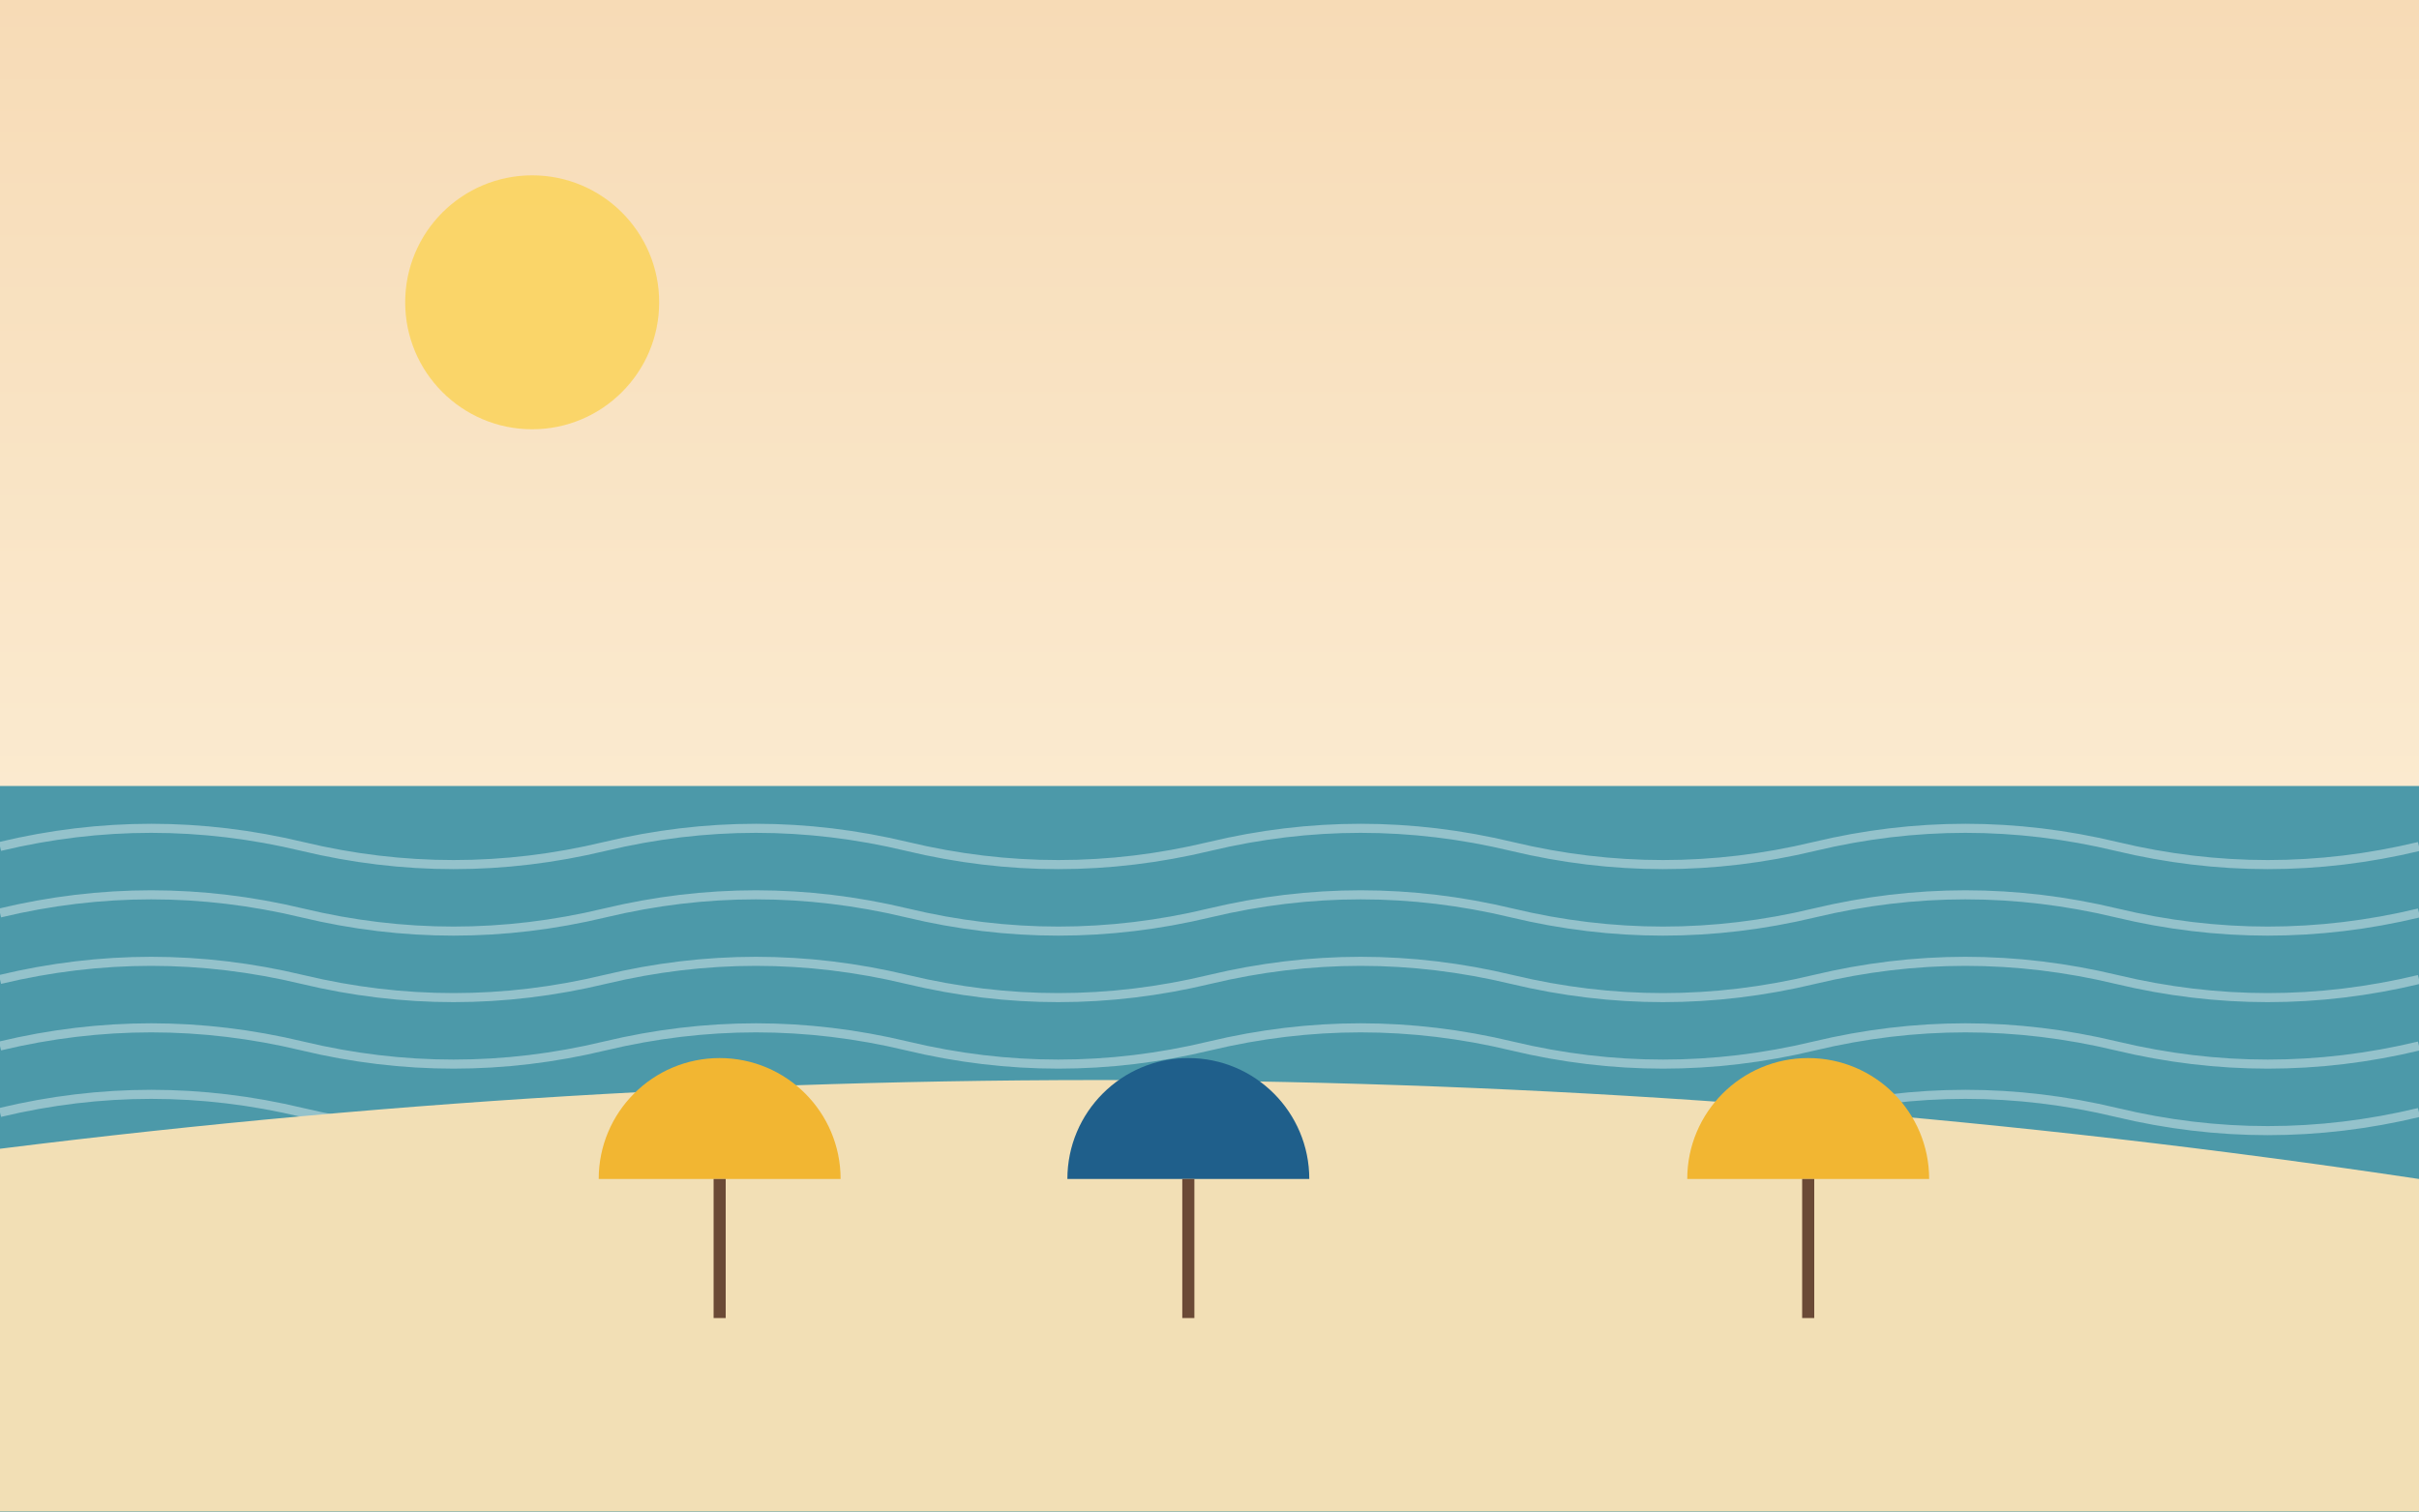
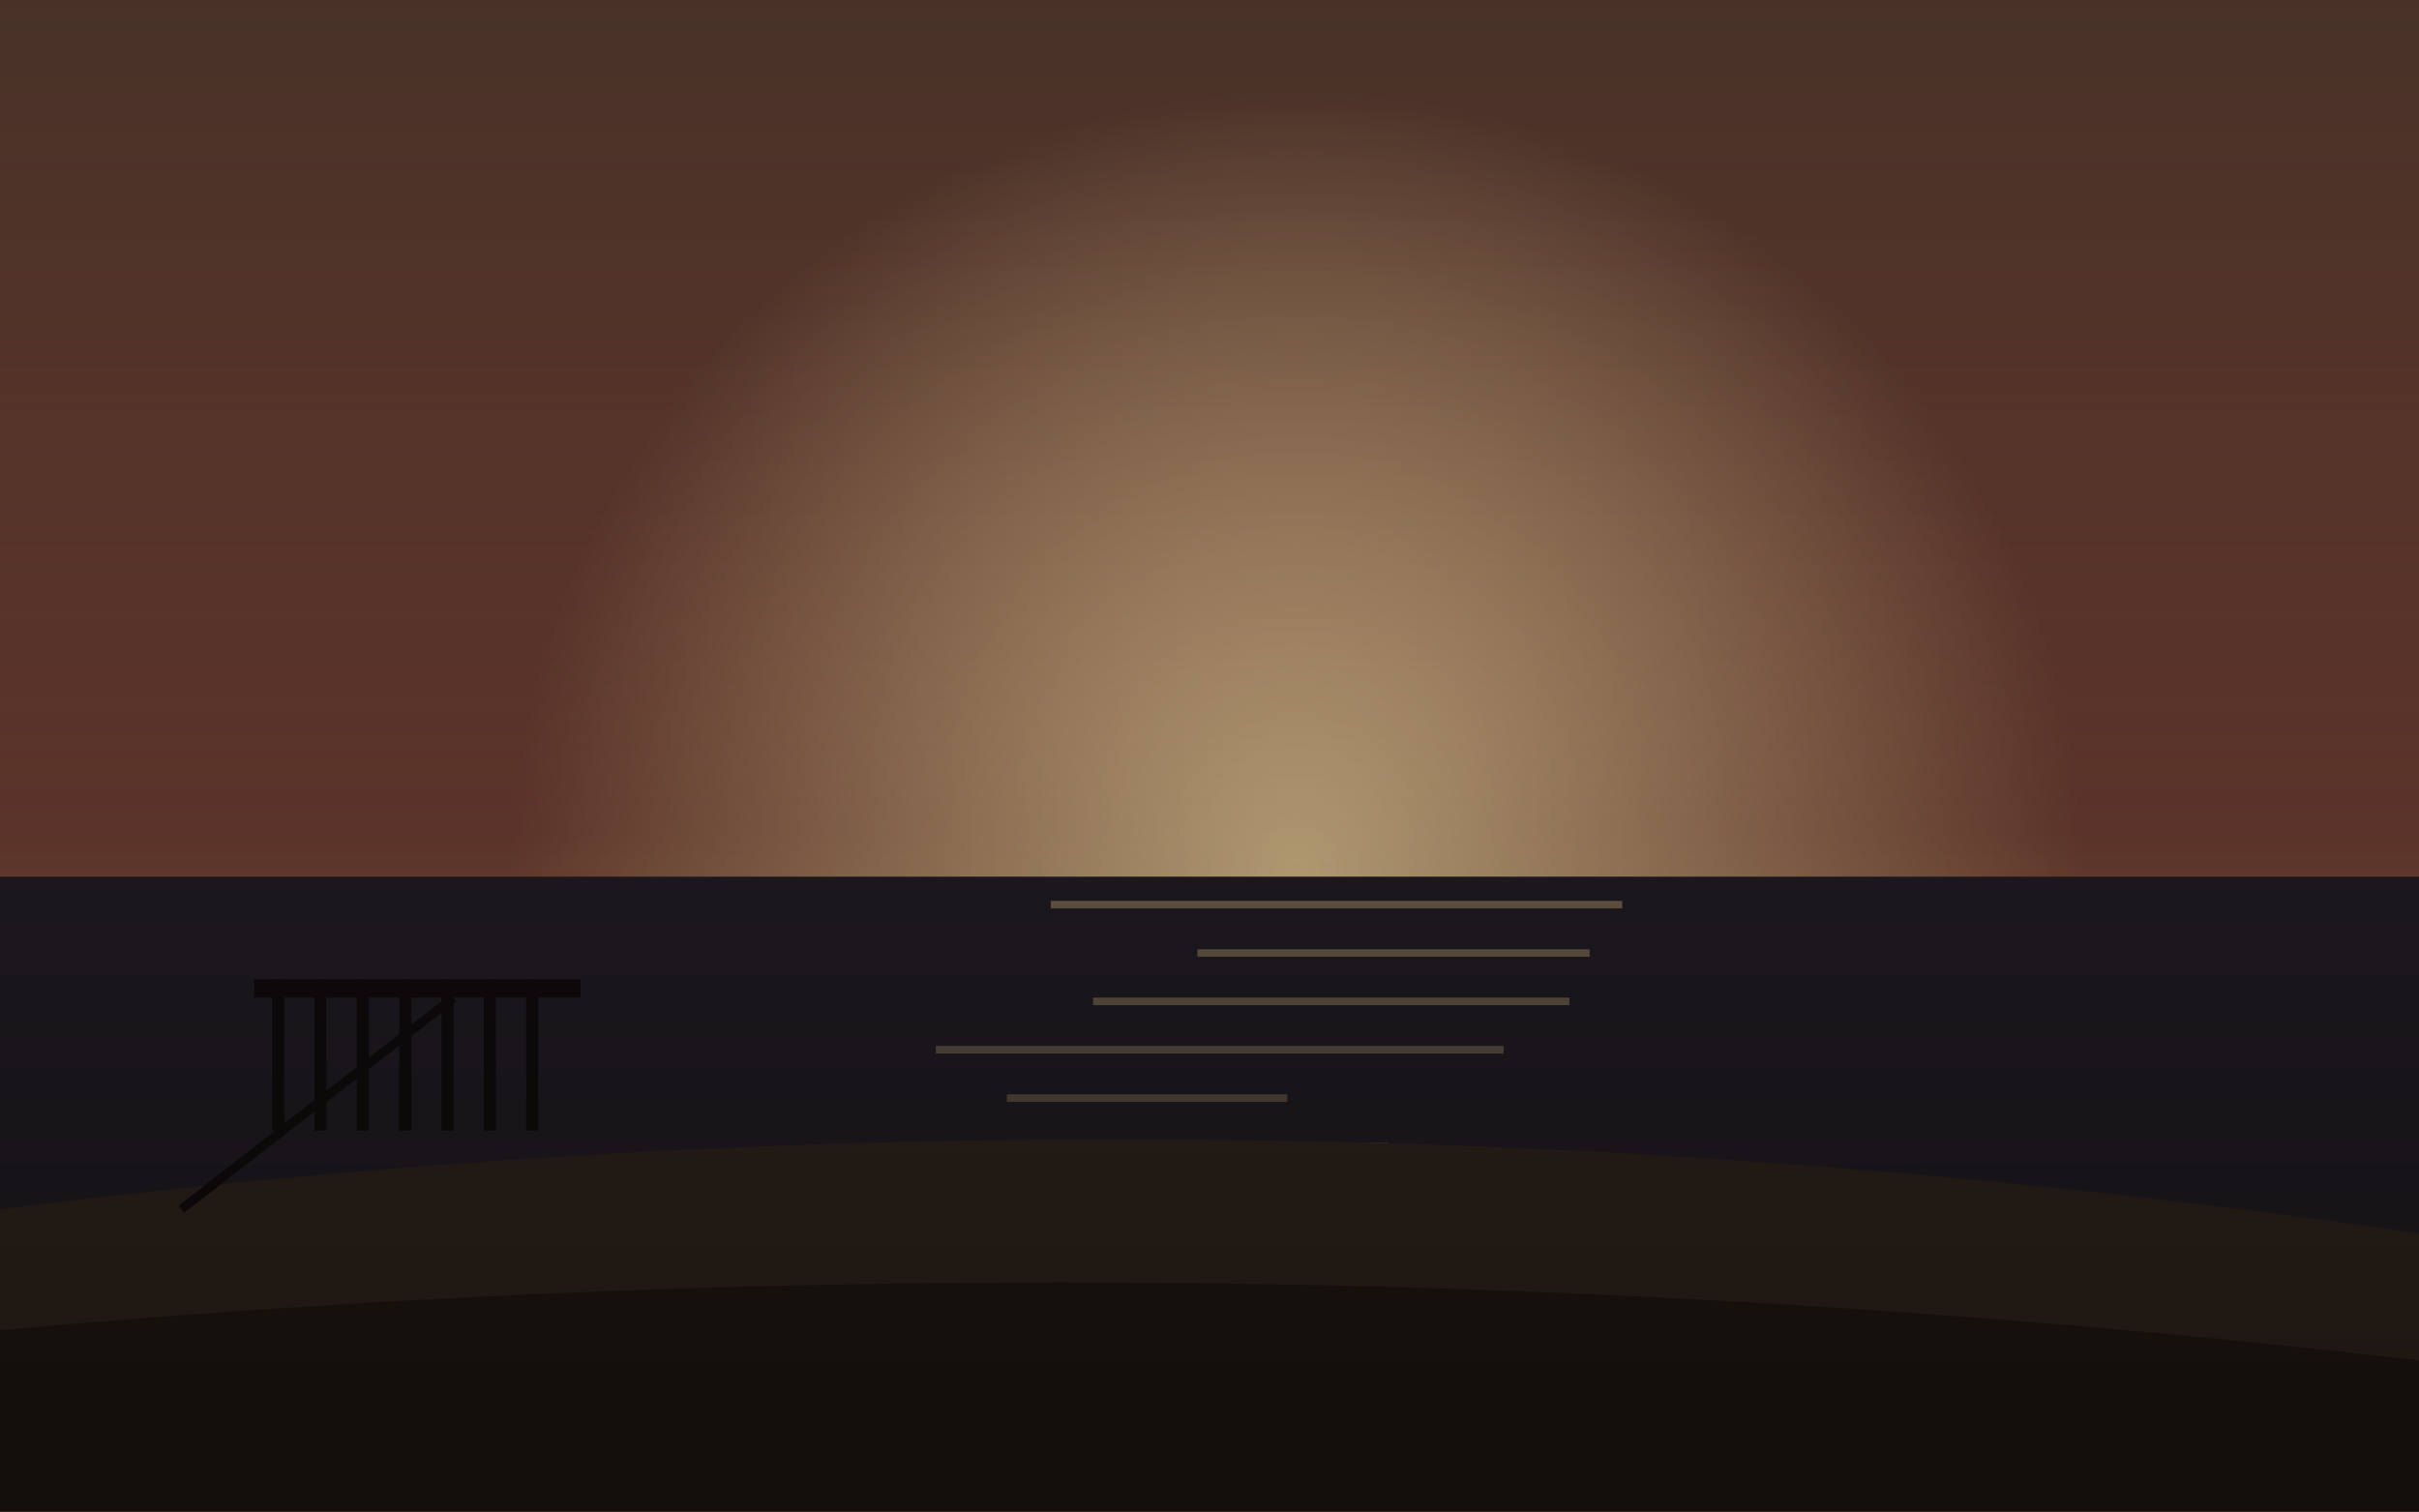
<svg xmlns="http://www.w3.org/2000/svg" viewBox="0 0 800 500" role="img" aria-label="How to Choose a Buyer's Agent You Can Trust">
  <defs>
    <linearGradient id="s" x1="0" y1="0" x2="0" y2="1">
-       <stop offset="0" stop-color="hsl(34,80%,84%)" />
-       <stop offset="1" stop-color="hsl(44,95%,95%)" />
+       <stop offset="0" stop-color="hsl(18,28%,22%)" />
+       <stop offset=".55" stop-color="hsl(12,38%,34%)" />
+       <stop offset="1" stop-color="hsl(36,88%,72%)" />
+     </linearGradient>
+     <radialGradient id="g" cx="429" cy="290" r="260" gradientUnits="userSpaceOnUse">
+       <stop offset="0" stop-color="#ffe3a8" stop-opacity=".85" />
+       <stop offset="1" stop-color="#ffe3a8" stop-opacity="0" />
+     </radialGradient>
+     <linearGradient id="v" x1="0" y1="0" x2="0" y2="1">
+       <stop offset="0" stop-color="#000" stop-opacity="0" />
+       <stop offset="1" stop-color="#000" stop-opacity=".45" />
    </linearGradient>
  </defs>
  <rect width="800" height="500" fill="url(#s)" />
-   <circle cx="176" cy="100" r="42" fill="#fbd45f" opacity=".9" />
-   <rect y="260" width="800" height="260" fill="hsl(190,38%,48%)" />
-   <path d="M0 280 q50 -12 100 0 t100 0 t100 0 t100 0 t100 0 t100 0 t100 0 t100 0" fill="none" stroke="#fff" stroke-opacity=".4" stroke-width="3" />
-   <path d="M0 302 q50 -12 100 0 t100 0 t100 0 t100 0 t100 0 t100 0 t100 0 t100 0" fill="none" stroke="#fff" stroke-opacity=".4" stroke-width="3" />
-   <path d="M0 324 q50 -12 100 0 t100 0 t100 0 t100 0 t100 0 t100 0 t100 0 t100 0" fill="none" stroke="#fff" stroke-opacity=".4" stroke-width="3" />
-   <path d="M0 346 q50 -12 100 0 t100 0 t100 0 t100 0 t100 0 t100 0 t100 0 t100 0" fill="none" stroke="#fff" stroke-opacity=".4" stroke-width="3" />
-   <path d="M0 368 q50 -12 100 0 t100 0 t100 0 t100 0 t100 0 t100 0 t100 0 t100 0" fill="none" stroke="#fff" stroke-opacity=".4" stroke-width="3" />
-   <path d="M0 380 Q400 330 800 390 V500 H0Z" fill="#f2dfb5" />
-   <path d="M198 390 A40 40 0 0 1 278 390Z" fill="#f2b632" />
-   <rect x="236" y="390" width="4" height="46" fill="#6b4a36" />
-   <path d="M558 390 A40 40 0 0 1 638 390Z" fill="#f2b632" />
-   <rect x="596" y="390" width="4" height="46" fill="#6b4a36" />
-   <path d="M353 390 A40 40 0 0 1 433 390Z" fill="#1f5f8b" />
-   <rect x="391" y="390" width="4" height="46" fill="#6b4a36" />
+   <rect width="800" height="500" fill="url(#g)" />
+   <rect y="290" width="800" height="210" fill="#241f26" />
+   <rect x="347.5" y="298" width="189.0" height="2.5" fill="#ffd89a" opacity="0.4" />
+   <rect x="396.0" y="314" width="129.72" height="2.5" fill="#ffd89a" opacity="0.37" />
+   <rect x="361.5" y="330" width="157.52" height="2.5" fill="#ffd89a" opacity="0.34" />
+   <rect x="309.5" y="346" width="187.78" height="2.5" fill="#ffd89a" opacity="0.31" />
+   <rect x="333.0" y="362" width="92.72" height="2.5" fill="#ffd89a" opacity="0.28" />
+   <rect x="291.0" y="378" width="168.0" height="2.5" fill="#ffd89a" opacity="0.25" />
+   <rect x="321.5" y="394" width="91.52" height="2.5" fill="#ffd89a" opacity="0.22" />
+   <rect x="390.0" y="410" width="63.8" height="2.5" fill="#ffd89a" opacity="0.19" />
+   <rect x="346.0" y="426" width="60.32" height="2.5" fill="#ffd89a" opacity="0.16" />
+   <path d="M0 400 Q400 350 800 408 V500 H0Z" fill="#33271f" />
+   <path d="M0 440 Q400 404 800 450 V500 H0Z" fill="#241a15" />
+   <path d="M60 400 L150 330" stroke="#120d0e" stroke-width="3" />
+   <rect x="90" y="324" width="4" height="50" fill="#120d0e" />
+   <rect x="104" y="324" width="4" height="50" fill="#120d0e" />
+   <rect x="118" y="324" width="4" height="50" fill="#120d0e" />
+   <rect x="132" y="324" width="4" height="50" fill="#120d0e" />
+   <rect x="146" y="324" width="4" height="50" fill="#120d0e" />
+   <rect x="160" y="324" width="4" height="50" fill="#120d0e" />
+   <rect x="174" y="324" width="4" height="50" fill="#120d0e" />
+   <rect x="84" y="324" width="108" height="6" fill="#120d0e" />
+   <rect width="800" height="500" fill="url(#v)" />
</svg>
